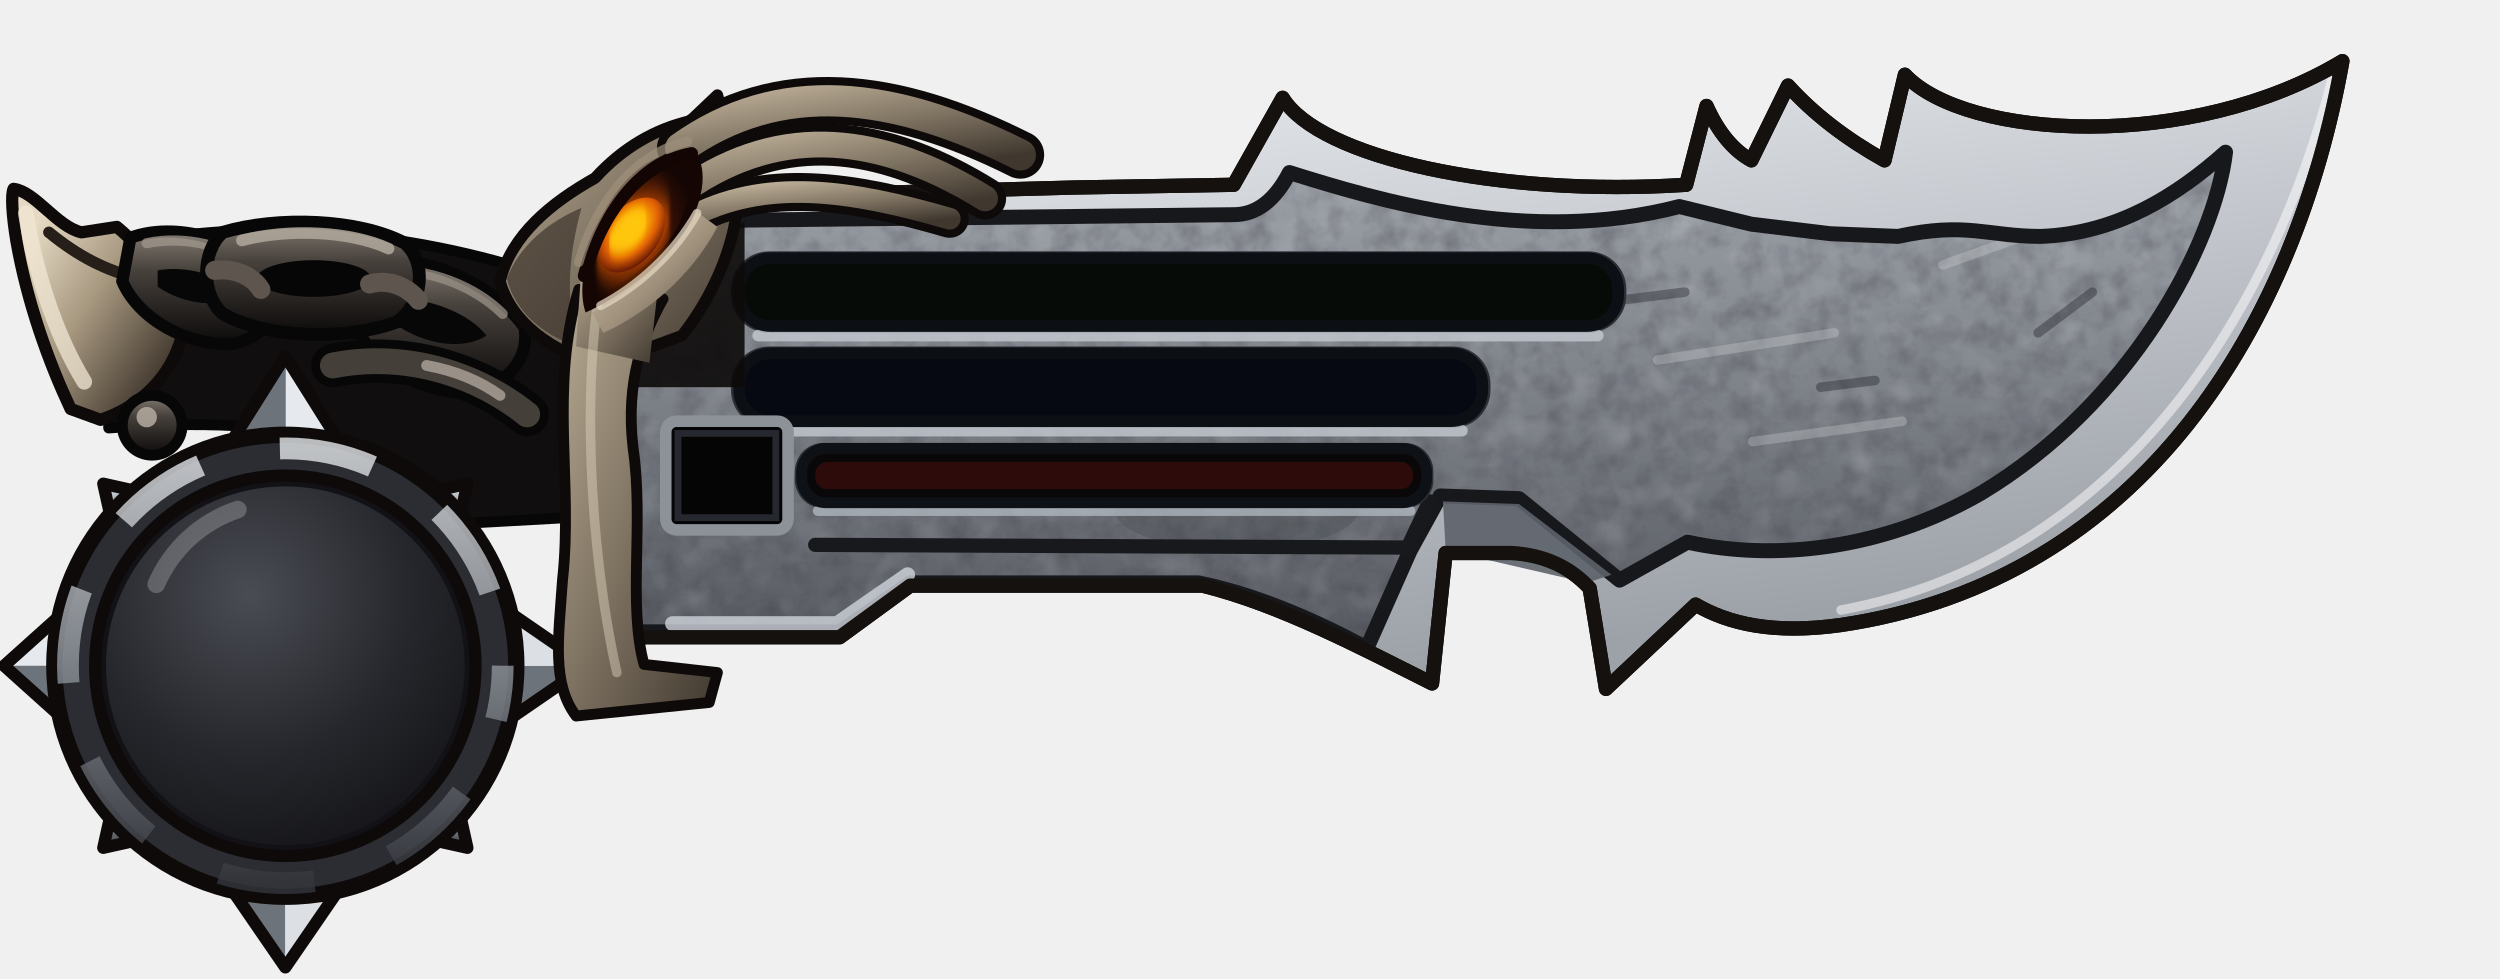
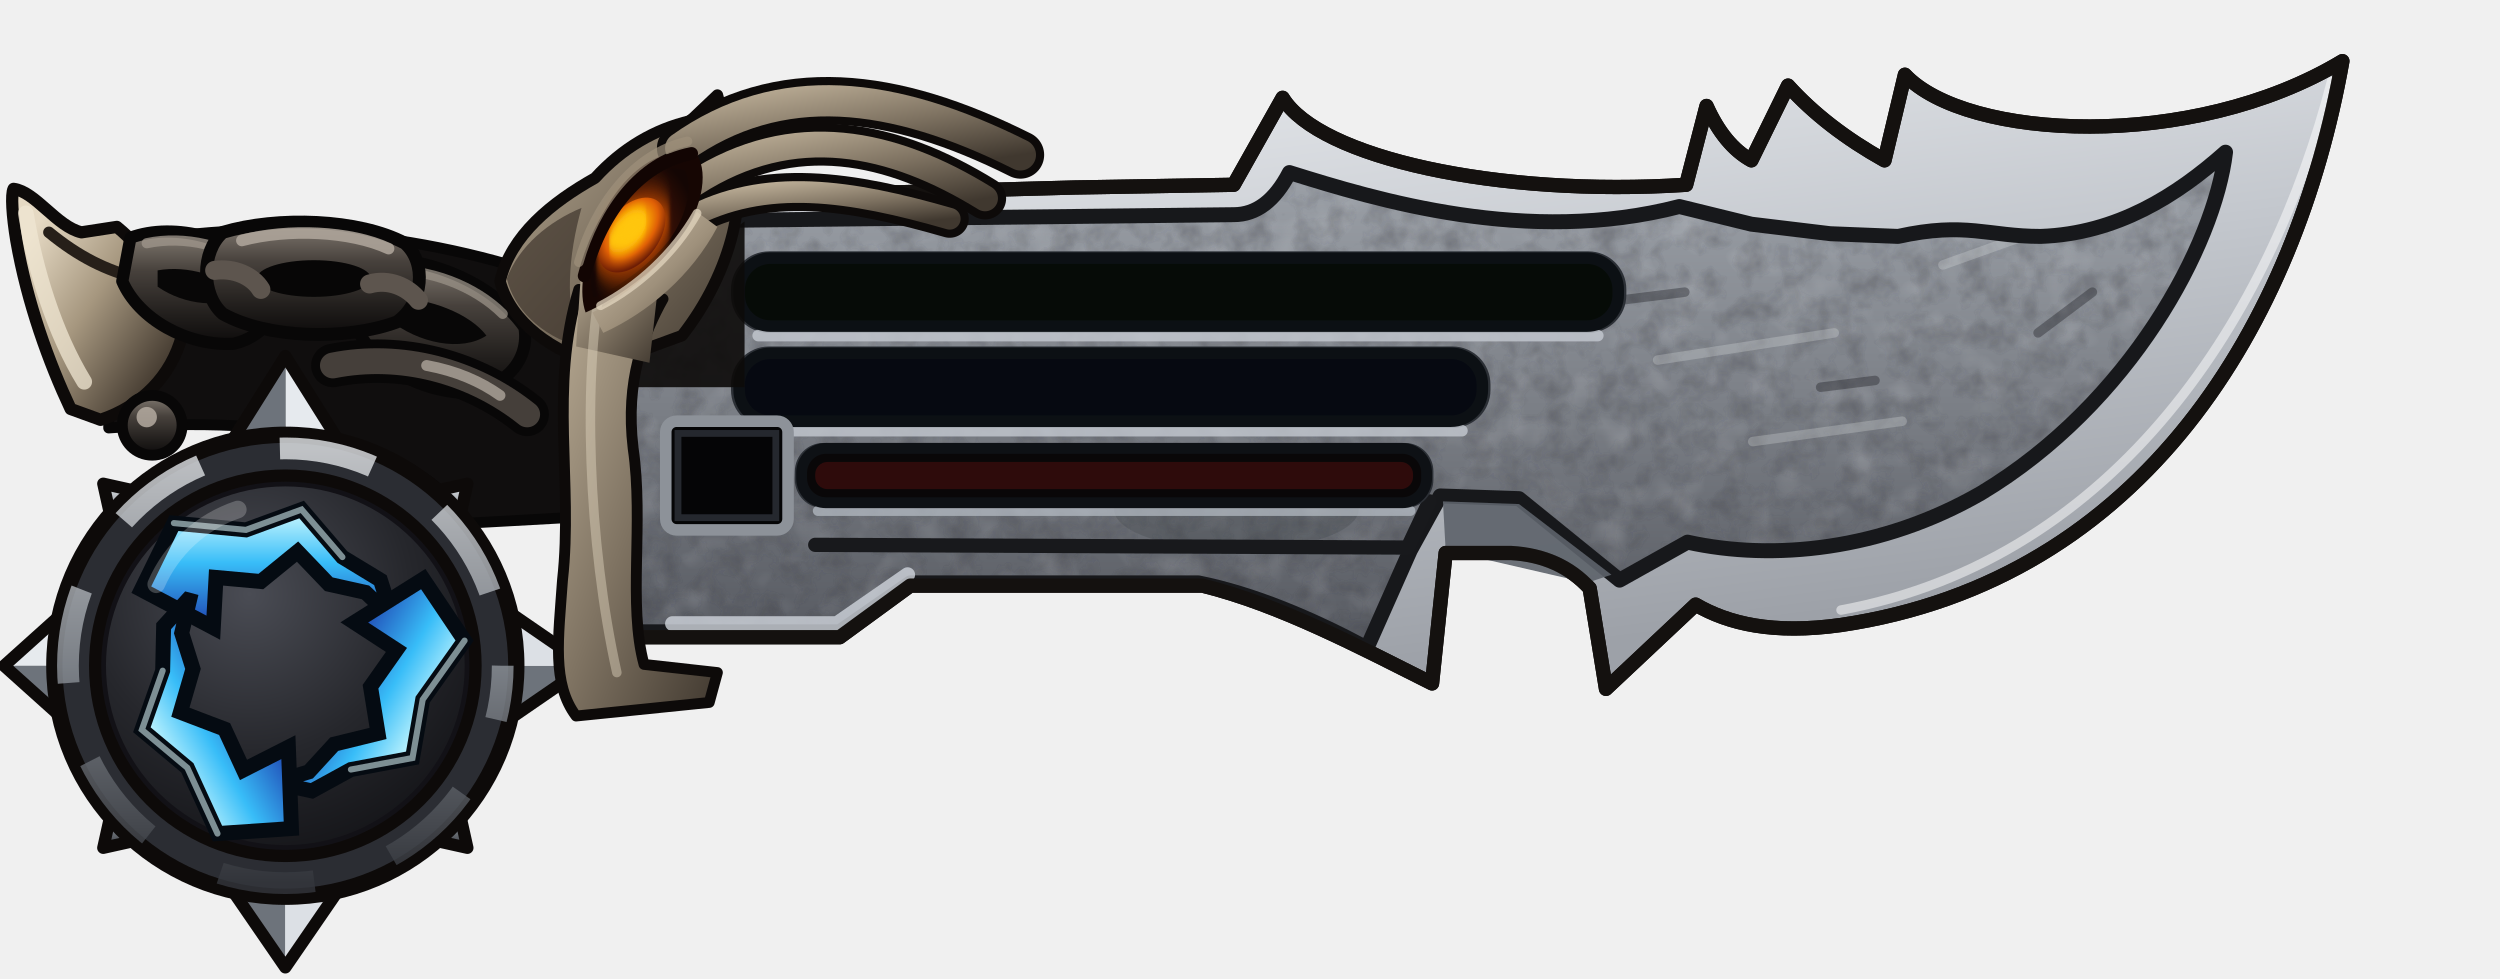
<svg xmlns="http://www.w3.org/2000/svg" viewBox="0 0 184 72" width="184" height="72">
  <defs>
    <linearGradient id="face" x1="0" y1="0" x2="0" y2="1">
      <stop offset="0" stop-color="#9ea3aa" />
      <stop offset="0.5" stop-color="#7c8087" />
      <stop offset="1" stop-color="#565960" />
    </linearGradient>
    <linearGradient id="bevel" x1="0" y1="0" x2="0.35" y2="1">
      <stop offset="0" stop-color="#eceef1" />
      <stop offset="0.5" stop-color="#c4c8ce" />
      <stop offset="1" stop-color="#9da1a8" />
    </linearGradient>
    <linearGradient id="silver" x1="0" y1="0" x2="0" y2="1">
      <stop offset="0" stop-color="#e4e7ea" />
      <stop offset="0.5" stop-color="#8f959c" />
      <stop offset="1" stop-color="#33363c" />
    </linearGradient>
    <linearGradient id="bone" x1="0" y1="0" x2="1" y2="1">
      <stop offset="0" stop-color="#b9ab94" />
      <stop offset="0.5" stop-color="#7f7362" />
      <stop offset="1" stop-color="#40382f" />
    </linearGradient>
    <linearGradient id="pommel" x1="0.12" y1="0.18" x2="0.88" y2="0.88">
      <stop offset="0" stop-color="#e5d9c3" />
      <stop offset="0.45" stop-color="#a6977f" />
      <stop offset="1" stop-color="#3a3128" />
    </linearGradient>
    <linearGradient id="ironLink" x1="0" y1="0" x2="0" y2="1">
      <stop offset="0" stop-color="#847c73" />
      <stop offset="0.35" stop-color="#47413c" />
      <stop offset="0.75" stop-color="#211e1c" />
      <stop offset="1" stop-color="#0d0b0b" />
    </linearGradient>
    <radialGradient id="sphere" cx="0.4" cy="0.3" r="0.9">
      <stop offset="0" stop-color="#4a4c54" />
      <stop offset="0.5" stop-color="#26272c" />
      <stop offset="1" stop-color="#0d0d10" />
    </radialGradient>
+     <linearGradient id="magic" x1="0" y1="0" x2="0" y2="1">
+       <stop offset="0" stop-color="#cffafe" />
+       <stop offset="0.45" stop-color="#38bdf8" />
+       <stop offset="1" stop-color="#1e40af" />
+     </linearGradient>
    <radialGradient id="gem" cx="0.4" cy="0.3" r="0.8">
      <stop offset="0" stop-color="#ffd27a" />
      <stop offset="0.5" stop-color="#e8791a" />
      <stop offset="1" stop-color="#7a3208" />
    </radialGradient>
    <radialGradient id="eye" cx="0.42" cy="0.44" r="0.58">
      <stop offset="0" stop-color="#ffd41c" />
      <stop offset="0.32" stop-color="#ffb404" />
      <stop offset="0.68" stop-color="#e06006" />
      <stop offset="1" stop-color="#6e1e05" />
    </radialGradient>
    <radialGradient id="socket" cx="0.5" cy="0.48" r="0.58">
      <stop offset="0" stop-color="#7a2406" />
      <stop offset="0.55" stop-color="#330f05" />
      <stop offset="1" stop-color="#140604" />
    </radialGradient>
    <linearGradient id="cheek" x1="0" y1="0" x2="1" y2="1">
      <stop offset="0" stop-color="#d8cab4" />
      <stop offset="0.55" stop-color="#9e907b" />
      <stop offset="1" stop-color="#4e4439" />
    </linearGradient>
    <filter id="glow" x="-80%" y="-80%" width="260%" height="260%">
      <feGaussianBlur stdDeviation="0.75" />
    </filter>
    <filter id="core" x="-100%" y="-100%" width="300%" height="300%">
      <feGaussianBlur stdDeviation="0.35" />
    </filter>
    <clipPath id="faceClip">
      <path d="M158.0 30.8 L202.8 30.3 Q205.3 30.3 206.9 27.2 C213.3 29.2 224.4 32.6 235.6 29.7 L240.9 31.0 L246.7 31.7 L251.7 31.9 C256.7 30.8 258.3 31.9 262.2 31.9 C267.8 31.7 272.2 28.9 275.8 25.7 C275.0 32.5 268.8 44.2 257.8 50.8 C250.5 55.0 242.5 55.8 236.2 54.4 L231.2 57.2 L223.8 51.2 L218.0 51.0 L215.8 55.0 L212.6 62.2 C208.5 60.0 204.2 58.2 200.2 57.4 L179.0 57.4 L173.8 61.0 L158.0 61.0 Z" />
    </clipPath>
    <filter id="grain" x="0" y="0" width="100%" height="100%">
      <feTurbulence type="fractalNoise" baseFrequency="0.55" numOctaves="3" seed="7" result="n" />
      <feColorMatrix in="n" type="matrix" values="0 0 0 0 0.05  0 0 0 0 0.05  0 0 0 0 0.06  0 0 0 0.7 -0.28" result="d" />
      <feComposite in="d" in2="SourceAlpha" operator="in" />
    </filter>
    <filter id="grainLight" x="0" y="0" width="100%" height="100%">
      <feTurbulence type="fractalNoise" baseFrequency="0.4" numOctaves="2" seed="21" result="n" />
      <feColorMatrix in="n" type="matrix" values="0 0 0 0 0.9  0 0 0 0 0.92  0 0 0 0 0.95  0 0 0 1.0 -0.52" result="d" />
      <feComposite in="d" in2="SourceAlpha" operator="in" />
    </filter>
  </defs>
  <g transform="translate(-112 -14.5)">
    <path d="M158.0 29.2 L191.1 28.3 L202.8 28.1 L206.4 21.7 C209.1 26.1 222.2 29.0 236.1 28.1 L237.6 22.3 Q238.9 25.2 240.9 26.3 L243.6 20.8 Q246.4 23.9 250.7 26.3 L252.2 20.0 C256.7 24.8 273.3 25.7 284.4 19.0 C281.0 38.2 269.8 57.2 247.5 60.5 C242.5 61.2 239.2 60.4 236.8 59.0 L230.2 65.2 L229.0 57.8 Q226.8 55.4 223.2 55.2 L218.4 55.2 L217.4 64.8 C212.2 62.2 206.2 59.0 200.5 57.6 L179.0 57.6 L173.8 61.4 L158.0 61.4 Z" fill="url(#bevel)" stroke="#14110f" stroke-width="1.05" stroke-linejoin="round" />
    <path d="M158.0 30.8 L202.8 30.3 Q205.3 30.3 206.9 27.2 C213.3 29.2 224.4 32.6 235.6 29.7 L240.9 31.0 L246.7 31.7 L251.7 31.9 C256.7 30.8 258.3 31.9 262.2 31.9 C267.8 31.7 272.2 28.9 275.8 25.7 C275.0 32.5 268.8 44.2 257.8 50.8 C250.5 55.0 242.5 55.8 236.2 54.4 L231.2 57.2 L223.8 51.2 L218.0 51.0 L215.8 55.0 L212.6 62.2 C208.5 60.0 204.2 58.2 200.2 57.4 L179.0 57.4 L173.8 61.0 L158.0 61.0 Z" fill="url(#face)" />
    <rect x="150" y="14" width="140" height="60" filter="url(#grain)" clip-path="url(#faceClip)" />
    <rect x="150" y="14" width="140" height="60" filter="url(#grainLight)" clip-path="url(#faceClip)" opacity="0.4" />
    <g clip-path="url(#faceClip)" fill="none" stroke-linecap="round">
      <path d="M234 41 L247 39 M241 47 L252 45.5 M255 34 L262 31.5 M205 44 L214 43" stroke="#e3e6e9" stroke-opacity="0.26" stroke-width="0.7" />
      <path d="M228 37 L236 36 M246 43 L250 42.5 M262 39 L266 36" stroke="#15161a" stroke-opacity="0.35" stroke-width="0.7" />
      <ellipse cx="203" cy="52" rx="9" ry="3" fill="#15161a" fill-opacity="0.14" stroke="none" />
    </g>
    <path d="M158.0 30.8 L202.8 30.3 Q205.3 30.3 206.9 27.2 C213.3 29.2 224.4 32.6 235.6 29.7 L240.9 31.0 L246.7 31.7 L251.7 31.9 C256.7 30.8 258.3 31.9 262.2 31.9 C267.8 31.7 272.2 28.9 275.8 25.7 C275.0 32.5 268.8 44.2 257.8 50.8 C250.5 55.0 242.5 55.8 236.2 54.4 L231.2 57.2 L223.8 51.2 L218.0 51.0 L215.8 55.0 L212.6 62.2 C208.5 60.0 204.2 58.2 200.2 57.4 L179.0 57.4 L173.8 61.0 L158.0 61.0 Z" fill="none" stroke="#17181b" stroke-width="1.1" stroke-linejoin="round" />
    <path d="M283.6 20.5 C279.2 37.5 268.0 55.6 247.5 59.4" fill="none" stroke="#fff" stroke-opacity="0.5" stroke-width="0.7" stroke-linecap="round" />
    <path d="M172.0 54.6 L215.6 54.8 L217.2 51.4" fill="none" stroke="#18191c" stroke-width="1.05" stroke-linecap="round" stroke-linejoin="round" />
    <path d="M161.5 60.4 L173.6 60.4 L178.8 56.8" fill="none" stroke="#cfd4dc" stroke-opacity="0.8" stroke-width="1.1" stroke-linecap="round" stroke-linejoin="round" />
    <path d="M218.2 51.4 L223.8 51.6 L230.6 56.8 L228.8 57.4 L218.4 55.0 Z" fill="#5e636b" fill-opacity="0.9" />
    <path d="M158.0 29.2 L191.1 28.3 L202.8 28.1 L206.4 21.7 C209.1 26.1 222.2 29.0 236.1 28.1 L237.6 22.3 Q238.9 25.2 240.9 26.3 L243.6 20.8 Q246.4 23.9 250.7 26.3 L252.2 20.0 C256.7 24.8 273.3 25.7 284.4 19.0 C281.0 38.2 269.8 57.2 247.5 60.5 C242.5 61.2 239.2 60.4 236.8 59.0 L230.2 65.2 L229.0 57.8 Q226.8 55.4 223.2 55.2 L218.4 55.2 L217.4 64.8 C212.2 62.2 206.2 59.0 200.5 57.6 L179.0 57.6 L173.8 61.4 L158.0 61.4 Z" fill="none" stroke="#14110f" stroke-width="1.05" stroke-linejoin="round" />
    <rect x="165.8" y="33.0" width="65.9" height="6.0" rx="2.8" fill="#2c3036" />
    <path d="M167.8 39.2 L229.6 39.2" stroke="#c4c9d1" stroke-opacity="0.8" stroke-width="0.85" stroke-linecap="round" />
    <rect x="166.4" y="33.5" width="64.7" height="5.0" rx="2.3" fill="#060b07" stroke="#0c1014" stroke-width="0.85" />
    <rect x="165.8" y="40.0" width="55.9" height="6.0" rx="2.8" fill="#2c3036" />
    <path d="M167.8 46.2 L219.6 46.2" stroke="#c4c9d1" stroke-opacity="0.8" stroke-width="0.85" stroke-linecap="round" />
    <rect x="166.4" y="40.5" width="54.7" height="5.0" rx="2.3" fill="#060911" stroke="#0c1014" stroke-width="0.85" />
    <rect x="170.5" y="47.1" width="47.0" height="4.8" rx="2.1" fill="#2c3036" />
    <path d="M172.2 52.1 L215.8 52.1" stroke="#b8bec6" stroke-opacity="0.72" stroke-width="0.75" stroke-linecap="round" />
    <rect x="171.0" y="47.5" width="46.0" height="4.0" rx="1.8" fill="#090708" stroke="#0e1115" stroke-width="0.8" />
    <rect x="172.0" y="48.5" width="44.0" height="2.0" rx="0.9" fill="#2e0b0b" />
    <rect x="161.0" y="45.5" width="9.0" height="8.0" rx="0.8" fill="#050506" stroke="#8d9299" stroke-width="0.85" />
    <rect x="161.9" y="46.4" width="7.2" height="6.2" fill="none" stroke="#25282e" stroke-width="0.5" />
    <path d="M120.0 33.0 C126.5 30.8 138.5 30.8 149.5 34.0 L155.5 31.5 L155.5 52.5 L146.5 53.0 C142.5 47.0 133.5 45.0 120.0 46.0 Z" fill="#100e0e" stroke="#080707" stroke-width="0.8" stroke-linejoin="round" />
    <path d="M113.0 28.4 C114.6 28.6 116.2 31.2 118.0 31.6 L120.6 31.2 C122.8 33.0 124.8 35.8 125.4 39.2 C124.6 42.2 122.4 44.4 119.4 45.4 L117.2 44.6 C115.6 41.2 114.0 36.8 113.2 32.2 C112.9 30.4 112.8 28.8 113.0 28.4 Z" fill="url(#pommel)" stroke="#0d0a09" stroke-width="0.9" stroke-linejoin="round" />
    <path d="M113.9 30.2 C114.6 34.4 116.0 39.0 118.2 42.6" fill="none" stroke="#f0e6d2" stroke-opacity="0.75" stroke-width="1.15" stroke-linecap="round" />
    <path d="M115.6 31.6 C117.8 33.4 119.8 34.4 122.2 35.0" fill="none" stroke="#261f19" stroke-width="0.85" stroke-linecap="round" />
    <path d="M121.6 32.0 C124.8 30.8 129.6 32.0 132.2 35.0 C133.0 36.8 131.8 39.2 129.2 39.8 C125.8 40.0 122.2 38.0 121.0 35.2 Z" fill="url(#ironLink)" stroke="#080707" stroke-width="0.9" stroke-linejoin="round" />
    <path d="M123.6 34.4 C125.8 34.0 128.4 34.8 129.8 36.2 C128.4 37.2 125.6 37.0 123.6 35.6 Z" fill="#080707" />
    <path d="M122.8 32.4 C125.6 31.8 128.8 32.6 130.8 34.2" fill="none" stroke="#9e958b" stroke-opacity="0.78" stroke-width="0.75" stroke-linecap="round" />
    <path d="M138.8 33.6 C143.2 33.2 148.2 35.2 150.6 38.6 C151.0 41.0 149.2 43.2 145.8 43.4 C141.6 43.0 138.4 40.4 137.8 37.2 Z" fill="url(#ironLink)" stroke="#080707" stroke-width="0.9" stroke-linejoin="round" />
    <path d="M140.8 36.4 C143.6 36.4 146.6 37.6 147.8 39.2 C146.0 40.4 142.8 39.8 140.6 38.0 Z" fill="#080707" />
    <path d="M140.2 34.4 C143.6 34.2 147.0 35.6 149.0 37.6" fill="none" stroke="#9a9187" stroke-opacity="0.75" stroke-width="0.75" stroke-linecap="round" />
    <path d="M136.5 41.4 C141.5 40.4 146.8 41.8 150.8 45.0" fill="none" stroke="#080707" stroke-width="3.2" stroke-linecap="round" />
    <path d="M136.5 41.4 C141.5 40.4 146.8 41.8 150.8 45.0" fill="none" stroke="#453f3a" stroke-width="1.9" stroke-linecap="round" />
    <path d="M143.4 41.4 C145.6 41.8 147.4 42.6 148.8 43.6" fill="none" stroke="#aea59b" stroke-opacity="0.8" stroke-width="0.8" stroke-linecap="round" />
    <path d="M128.4 31.6 C132.4 30.4 138.4 30.6 141.8 32.4 C143.4 33.8 143.2 36.8 141.2 38.2 C137.4 39.6 131.6 39.4 128.4 37.6 C126.8 36.2 126.8 33.0 128.4 31.6 Z" fill="url(#ironLink)" stroke="#080707" stroke-width="0.95" stroke-linejoin="round" />
    <ellipse cx="135.1" cy="35.0" rx="4.2" ry="1.35" fill="#070606" />
    <path d="M129.8 32.2 C133.2 31.3 137.8 31.5 140.6 32.8" fill="none" stroke="#b0a79d" stroke-opacity="0.85" stroke-width="0.85" stroke-linecap="round" />
    <path d="M127.8 34.4 C129.2 34.2 130.6 34.8 131.2 35.8" fill="none" stroke="#5d554e" stroke-width="1.4" stroke-linecap="round" />
    <path d="M139.2 35.4 C140.6 35.0 142.0 35.6 142.8 36.6" fill="none" stroke="#5d554e" stroke-width="1.4" stroke-linecap="round" />
    <circle cx="123.2" cy="45.8" r="2.2" fill="url(#ironLink)" stroke="#080707" stroke-width="0.8" />
    <circle cx="122.8" cy="45.2" r="0.75" fill="#b4aba0" fill-opacity="0.85" />
    <g fill="url(#silver)" stroke="#0d0a09" stroke-width="0.9" stroke-linejoin="round">
      <path d="M148.8 67.9 L155.2 63.5 L148.8 63.5 Z" fill="#6d737b" stroke="none" />
      <path d="M148.8 63.5 L155.2 63.5 L148.8 59.1 Z" fill="#dce0e5" stroke="none" />
      <path d="M148.8 67.9 L155.2 63.5 L148.8 59.1 Z" fill="none" stroke="#0d0a09" stroke-width="0.9" stroke-linejoin="round" />
      <path d="M142.8 76.1 L146.4 76.9 L145.6 73.3 Z" />
      <path d="M128.6 79.3 L133.0 85.7 L133.0 79.3 Z" fill="#6d737b" stroke="none" />
      <path d="M133.0 79.3 L133.0 85.7 L137.4 79.3 Z" fill="#dce0e5" stroke="none" />
      <path d="M128.6 79.3 L133.0 85.7 L137.4 79.3 Z" fill="none" stroke="#0d0a09" stroke-width="0.9" stroke-linejoin="round" />
      <path d="M120.4 73.3 L119.6 76.9 L123.2 76.1 Z" />
      <path d="M117.2 59.1 L112.3 63.5 L117.2 63.5 Z" fill="#e6eaee" stroke="none" />
      <path d="M117.2 63.5 L112.3 63.5 L117.2 67.9 Z" fill="#6d737b" stroke="none" />
      <path d="M117.2 59.1 L112.3 63.5 L117.2 67.9 Z" fill="none" stroke="#0d0a09" stroke-width="0.9" stroke-linejoin="round" />
      <path d="M123.2 50.9 L119.6 50.1 L120.4 53.7 Z" />
      <path d="M137.4 47.7 L133.0 40.7 L133.0 47.7 Z" fill="#e6eaee" stroke="none" />
      <path d="M133.0 47.7 L133.0 40.7 L128.6 47.7 Z" fill="#6d737b" stroke="none" />
      <path d="M137.4 47.7 L133.0 40.7 L128.6 47.7 Z" fill="none" stroke="#0d0a09" stroke-width="0.9" stroke-linejoin="round" />
      <path d="M145.6 53.7 L146.4 50.1 L142.8 50.9 Z" />
    </g>
    <circle cx="133.0" cy="63.5" r="17.0" fill="#2b2d33" stroke="#0d0a09" stroke-width="1.2" />
    <circle cx="133.0" cy="63.5" r="16.0" fill="none" stroke="url(#silver)" stroke-width="1.6" stroke-opacity="0.8" stroke-dasharray="7 6" stroke-dashoffset="3" />
    <circle cx="133.0" cy="63.5" r="14.0" fill="#121116" stroke="#0d0a09" stroke-width="0.9" />
    <circle cx="133.0" cy="63.5" r="13.2" fill="url(#sphere)" />
+     <g transform="translate(133.0 63.5) rotate(0)">
+       <path d="M-10.6 -5.6 L-8.2 -10.5 L-2.9 -10.0 L1.2 -11.5 L4.2 -8.0 L7.0 -6.3 L7.8 -3.8 L7.7 -3.7 L5.9 -5.4 L3.2 -6.0 L0.9 -8.4 L-1.8 -6.2 L-5.1 -6.5 L-5.3 -2.8 Z" fill="url(#magic)" stroke="#050b12" stroke-width="1.1" stroke-linejoin="miter" />
+       <path d="M-8.2 -10.5 L-2.9 -10.0 L1.2 -11.5 L4.2 -8.0" fill="none" stroke="#e0faff" stroke-opacity="0.55" stroke-width="0.45" stroke-linecap="round" />
+     </g>
+     <g transform="translate(133.0 63.5) rotate(120)">
+       <path d="M-10.6 -5.6 L-8.2 -10.5 L-2.9 -10.0 L1.2 -11.5 L4.2 -8.0 L7.0 -6.3 L7.8 -3.8 L7.7 -3.7 L5.9 -5.4 L3.2 -6.0 L0.9 -8.4 L-1.8 -6.2 L-5.1 -6.5 L-5.3 -2.8 Z" fill="url(#magic)" stroke="#050b12" stroke-width="1.1" stroke-linejoin="miter" />
+       <path d="M-8.2 -10.5 L-2.9 -10.0 L1.2 -11.5 L4.2 -8.0" fill="none" stroke="#e0faff" stroke-opacity="0.55" stroke-width="0.45" stroke-linecap="round" />
+     </g>
+     <g transform="translate(133.0 63.5) rotate(240)">
+       <path d="M-10.6 -5.6 L-8.2 -10.5 L-2.9 -10.0 L1.2 -11.5 L4.2 -8.0 L7.0 -6.3 L7.8 -3.8 L7.7 -3.7 L5.9 -5.4 L3.2 -6.0 L0.9 -8.4 L-1.8 -6.2 L-5.1 -6.5 L-5.3 -2.8 Z" fill="url(#magic)" stroke="#050b12" stroke-width="1.1" stroke-linejoin="miter" />
+       <path d="M-8.2 -10.5 L-2.9 -10.0 L1.2 -11.5 L4.2 -8.0" fill="none" stroke="#e0faff" stroke-opacity="0.55" stroke-width="0.45" stroke-linecap="round" />
+     </g>
    <path d="M123.5 57.5 A10 10 0 0 1 129.5 52" fill="none" stroke="#fff" stroke-opacity="0.22" stroke-width="1.3" stroke-linecap="round" />
    <path d="M158.0 37.0 L166.8 30.8 L166.8 43.0 L158.0 43.0 Z" fill="#0d0a09" fill-opacity="0.9" />
    <path d="M148.8 35.2 C149.6 31.8 152.6 29.4 155.8 27.6 C157.8 25.4 160.2 24.0 162.8 23.4 L164.8 21.5 L165.6 24.6 C167.4 28.6 165.8 34.6 162.2 39.2 L156.2 41.4 C152.6 40.4 149.6 38.2 148.8 35.2 Z" fill="url(#bone)" stroke="#0d0a09" stroke-width="0.85" stroke-linejoin="round" />
    <path d="M149.3 35.0 C150.2 32.6 152.4 30.8 154.8 29.8 C153.8 33.4 153.6 36.8 154.6 40.0 C151.8 39.2 149.8 37.2 149.3 35.0 Z" fill="#3a3128" fill-opacity="0.65" />
    <path d="M154.6 35.8 C152.4 43.0 154.2 50.0 153.4 57.2 C153.1 61.5 152.6 64.8 154.4 67.2 L164.2 66.2 L164.8 64.0 L159.4 63.4 C158.2 59.0 159.4 53.0 158.6 47.5 C158.0 42.5 159.4 39.0 160.8 36.5 Z" fill="url(#bone)" stroke="#0d0a09" stroke-width="0.8" stroke-linejoin="round" />
    <path d="M154.8 34.0 L160.5 35.0 L159.8 41.2 L154.4 40.0 Z" fill="url(#bone)" />
    <path d="M156.4 34.3 C154.8 42.1 155.3 54.6 157.4 64.0" fill="none" stroke="#e1d6c0" stroke-opacity="0.45" stroke-width="0.7" stroke-linecap="round" />
    <g fill="none" stroke-linecap="round">
      <path d="M162.1 25.4 C169.4 20.2 177.7 21.2 187.1 25.9" stroke="#0d0a09" stroke-width="3.5" />
      <path d="M163.1 28.0 C170.4 23.3 177.7 24.9 184.5 29.1" stroke="#0d0a09" stroke-width="3.1" />
      <path d="M162.6 30.6 C168.3 27.5 174.6 28.5 181.9 30.6" stroke="#0d0a09" stroke-width="2.8" />
      <path d="M162.1 25.4 C169.4 20.2 177.7 21.2 187.1 25.9" stroke="url(#bone)" stroke-width="2.3" />
      <path d="M163.1 28.0 C170.4 23.3 177.7 24.9 184.5 29.1" stroke="url(#bone)" stroke-width="1.9" />
      <path d="M162.6 30.6 C168.3 27.5 174.6 28.5 181.9 30.6" stroke="url(#bone)" stroke-width="1.6" />
    </g>
    <path d="M163.3 25.9 C160.5 25.0 157.4 27.5 155.8 31.5 C154.9 33.9 154.6 36.1 155.1 37.5 C156.9 36.7 159.8 34.9 161.9 32.3 C163.6 30.1 164.2 27.3 163.3 25.9 Z" fill="#160603" />
    <path d="M162.4 27.0 C160.1 26.4 157.6 28.5 156.2 31.8 C155.5 33.6 155.3 35.4 155.7 36.4 C157.2 35.8 159.6 34.3 161.3 32.1 C162.6 30.3 163.0 28.1 162.4 27.0 Z" fill="url(#socket)" />
    <ellipse cx="158.6" cy="31.9" rx="2.15" ry="3.5" transform="rotate(38 158.6 31.9)" fill="#e85c06" fill-opacity="0.75" filter="url(#glow)" />
    <ellipse cx="158.5" cy="31.8" rx="1.95" ry="3.15" transform="rotate(38 158.5 31.8)" fill="url(#eye)" />
    <ellipse cx="158.2" cy="31.5" rx="1.0" ry="1.85" transform="rotate(38 158.2 31.5)" fill="#ffc608" filter="url(#core)" />
    <path d="M155.0 34.8 C156.1 30.5 158.8 26.6 162.9 25.8" fill="none" stroke="#120503" stroke-width="0.95" stroke-linecap="round" />
    <path d="M154.6 33.8 C155.8 29.6 158.6 25.8 162.6 24.9" fill="none" stroke="#9e907b" stroke-opacity="0.7" stroke-width="0.7" stroke-linecap="round" />
    <path d="M155.6 37.5 C158.4 36.1 161.3 33.6 163.3 30.1 L164.8 31.2 C162.9 34.8 159.7 37.5 156.4 39.0 Z" fill="url(#cheek)" />
    <path d="M156.2 37.0 C158.9 35.6 161.6 33.2 163.3 30.2" fill="none" stroke="#e2d5bf" stroke-opacity="0.75" stroke-width="0.65" stroke-linecap="round" />
  </g>
</svg>
